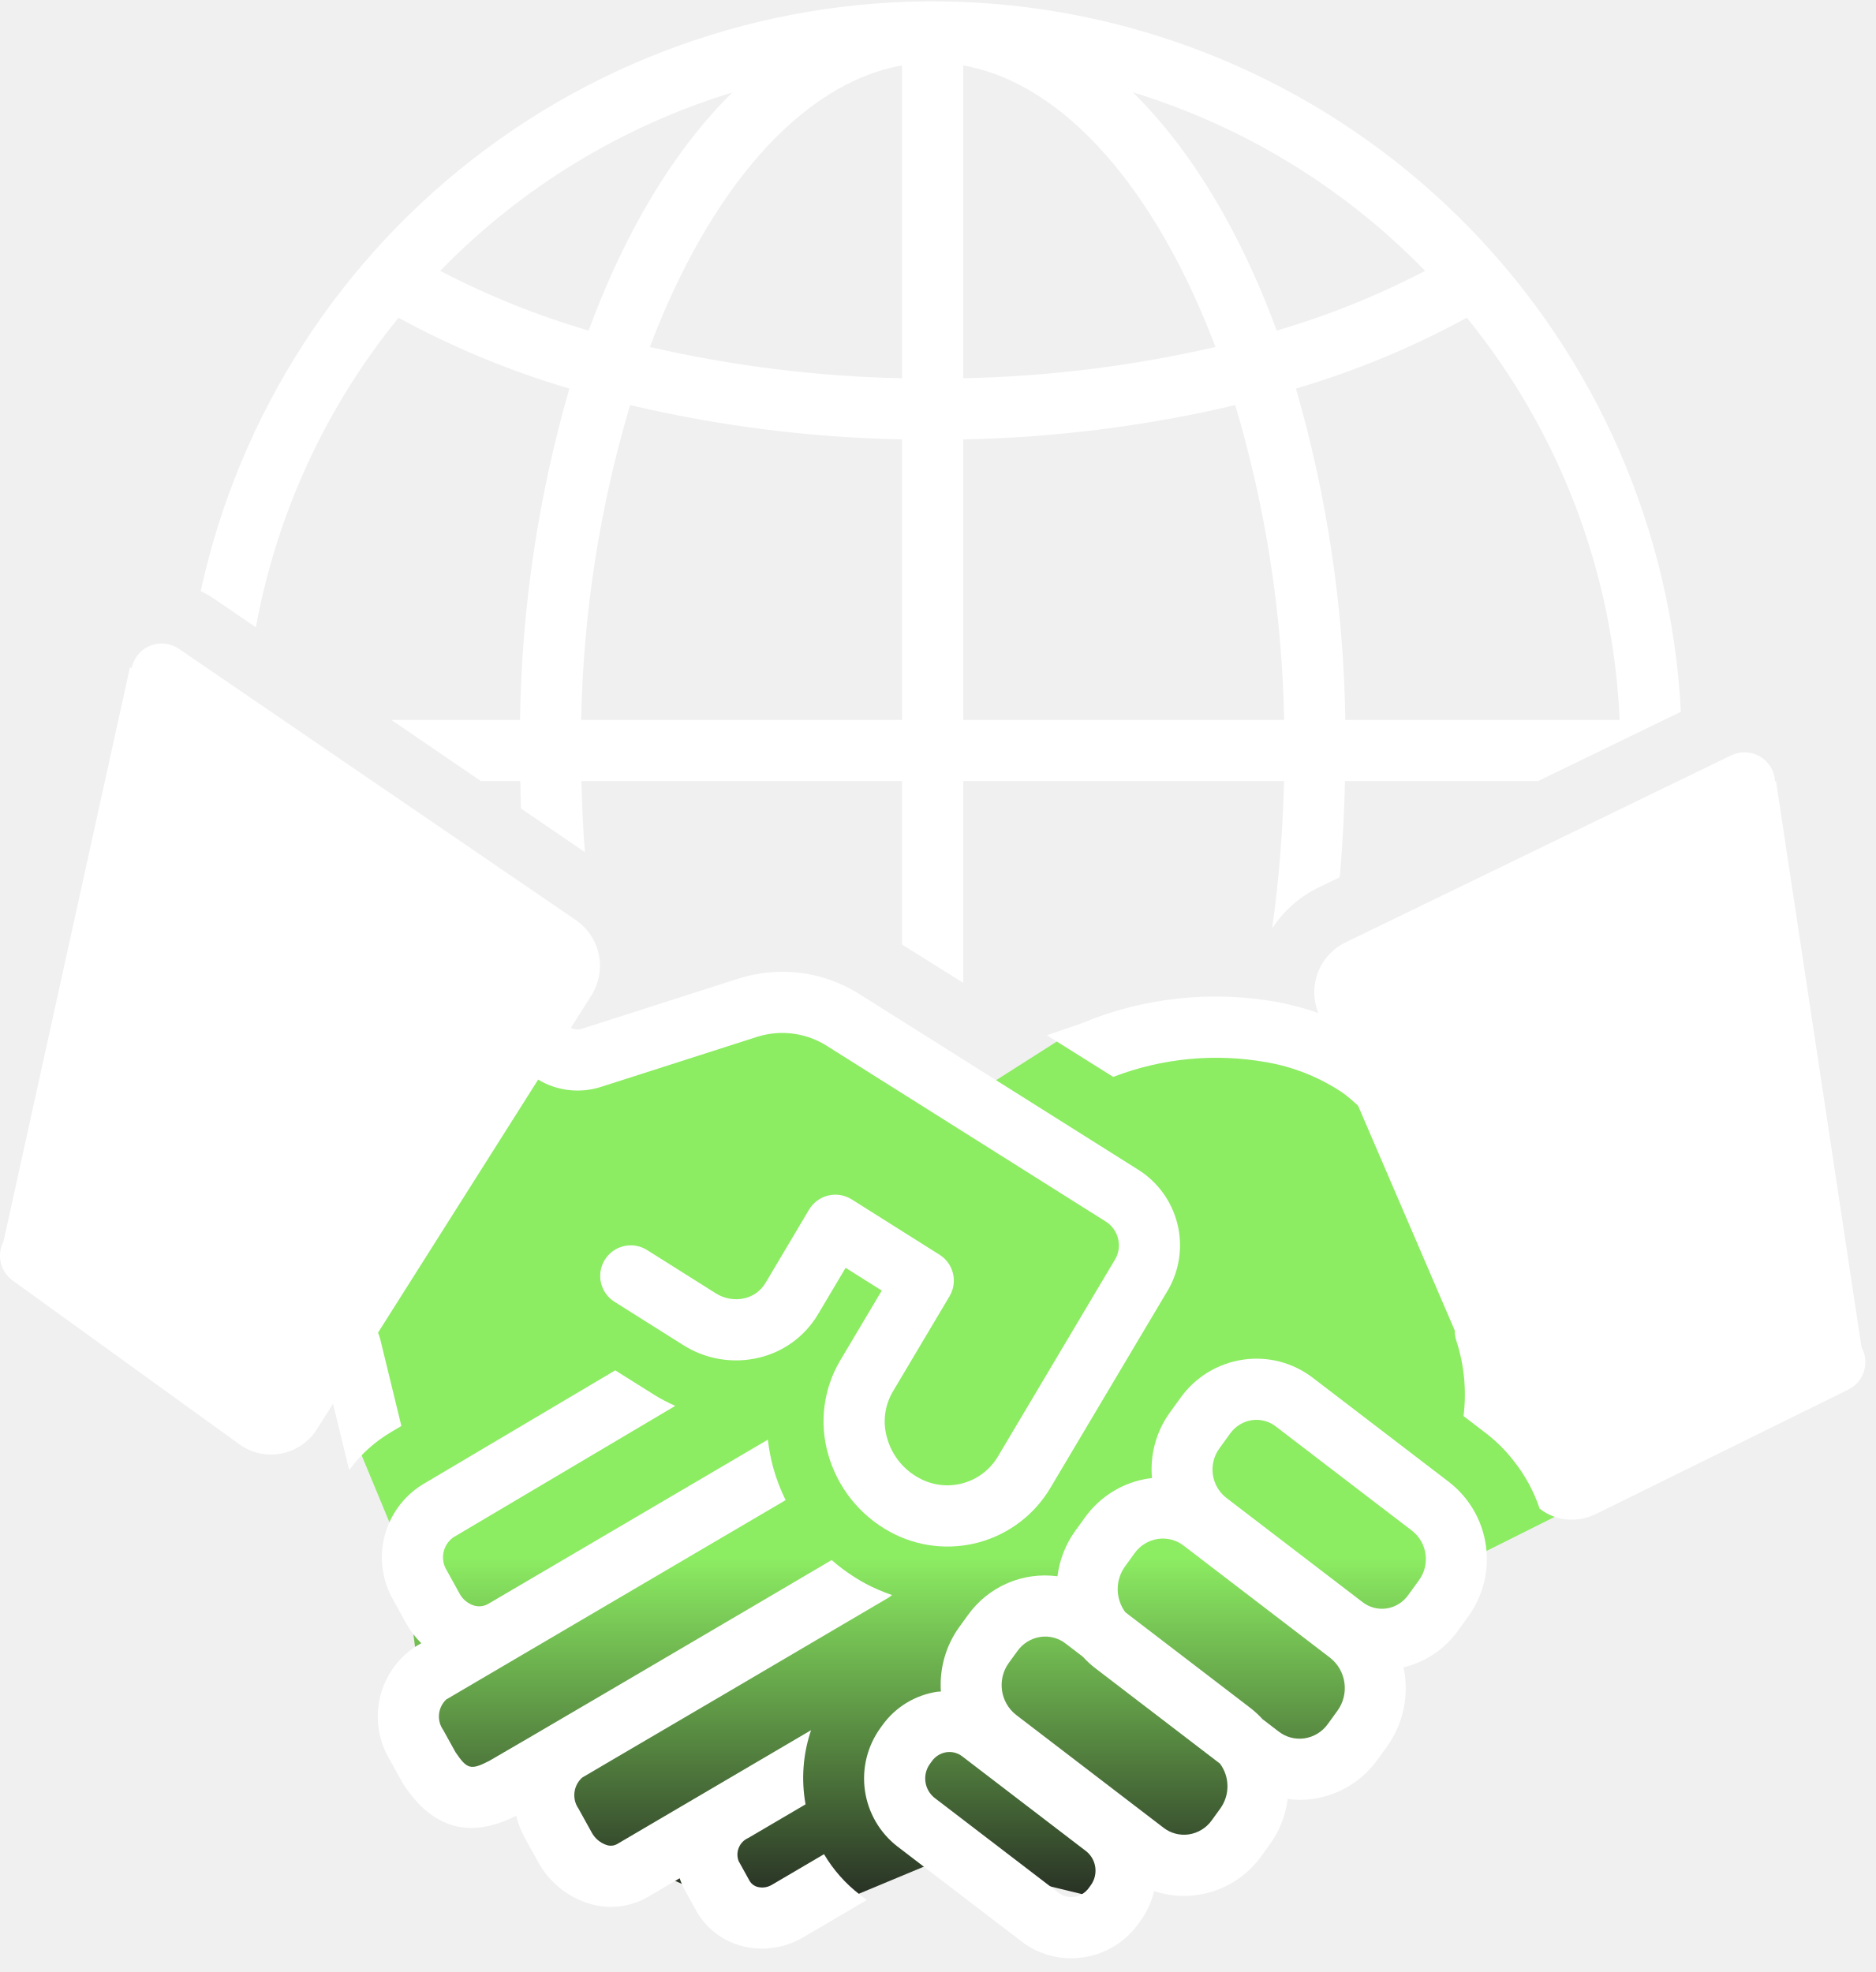
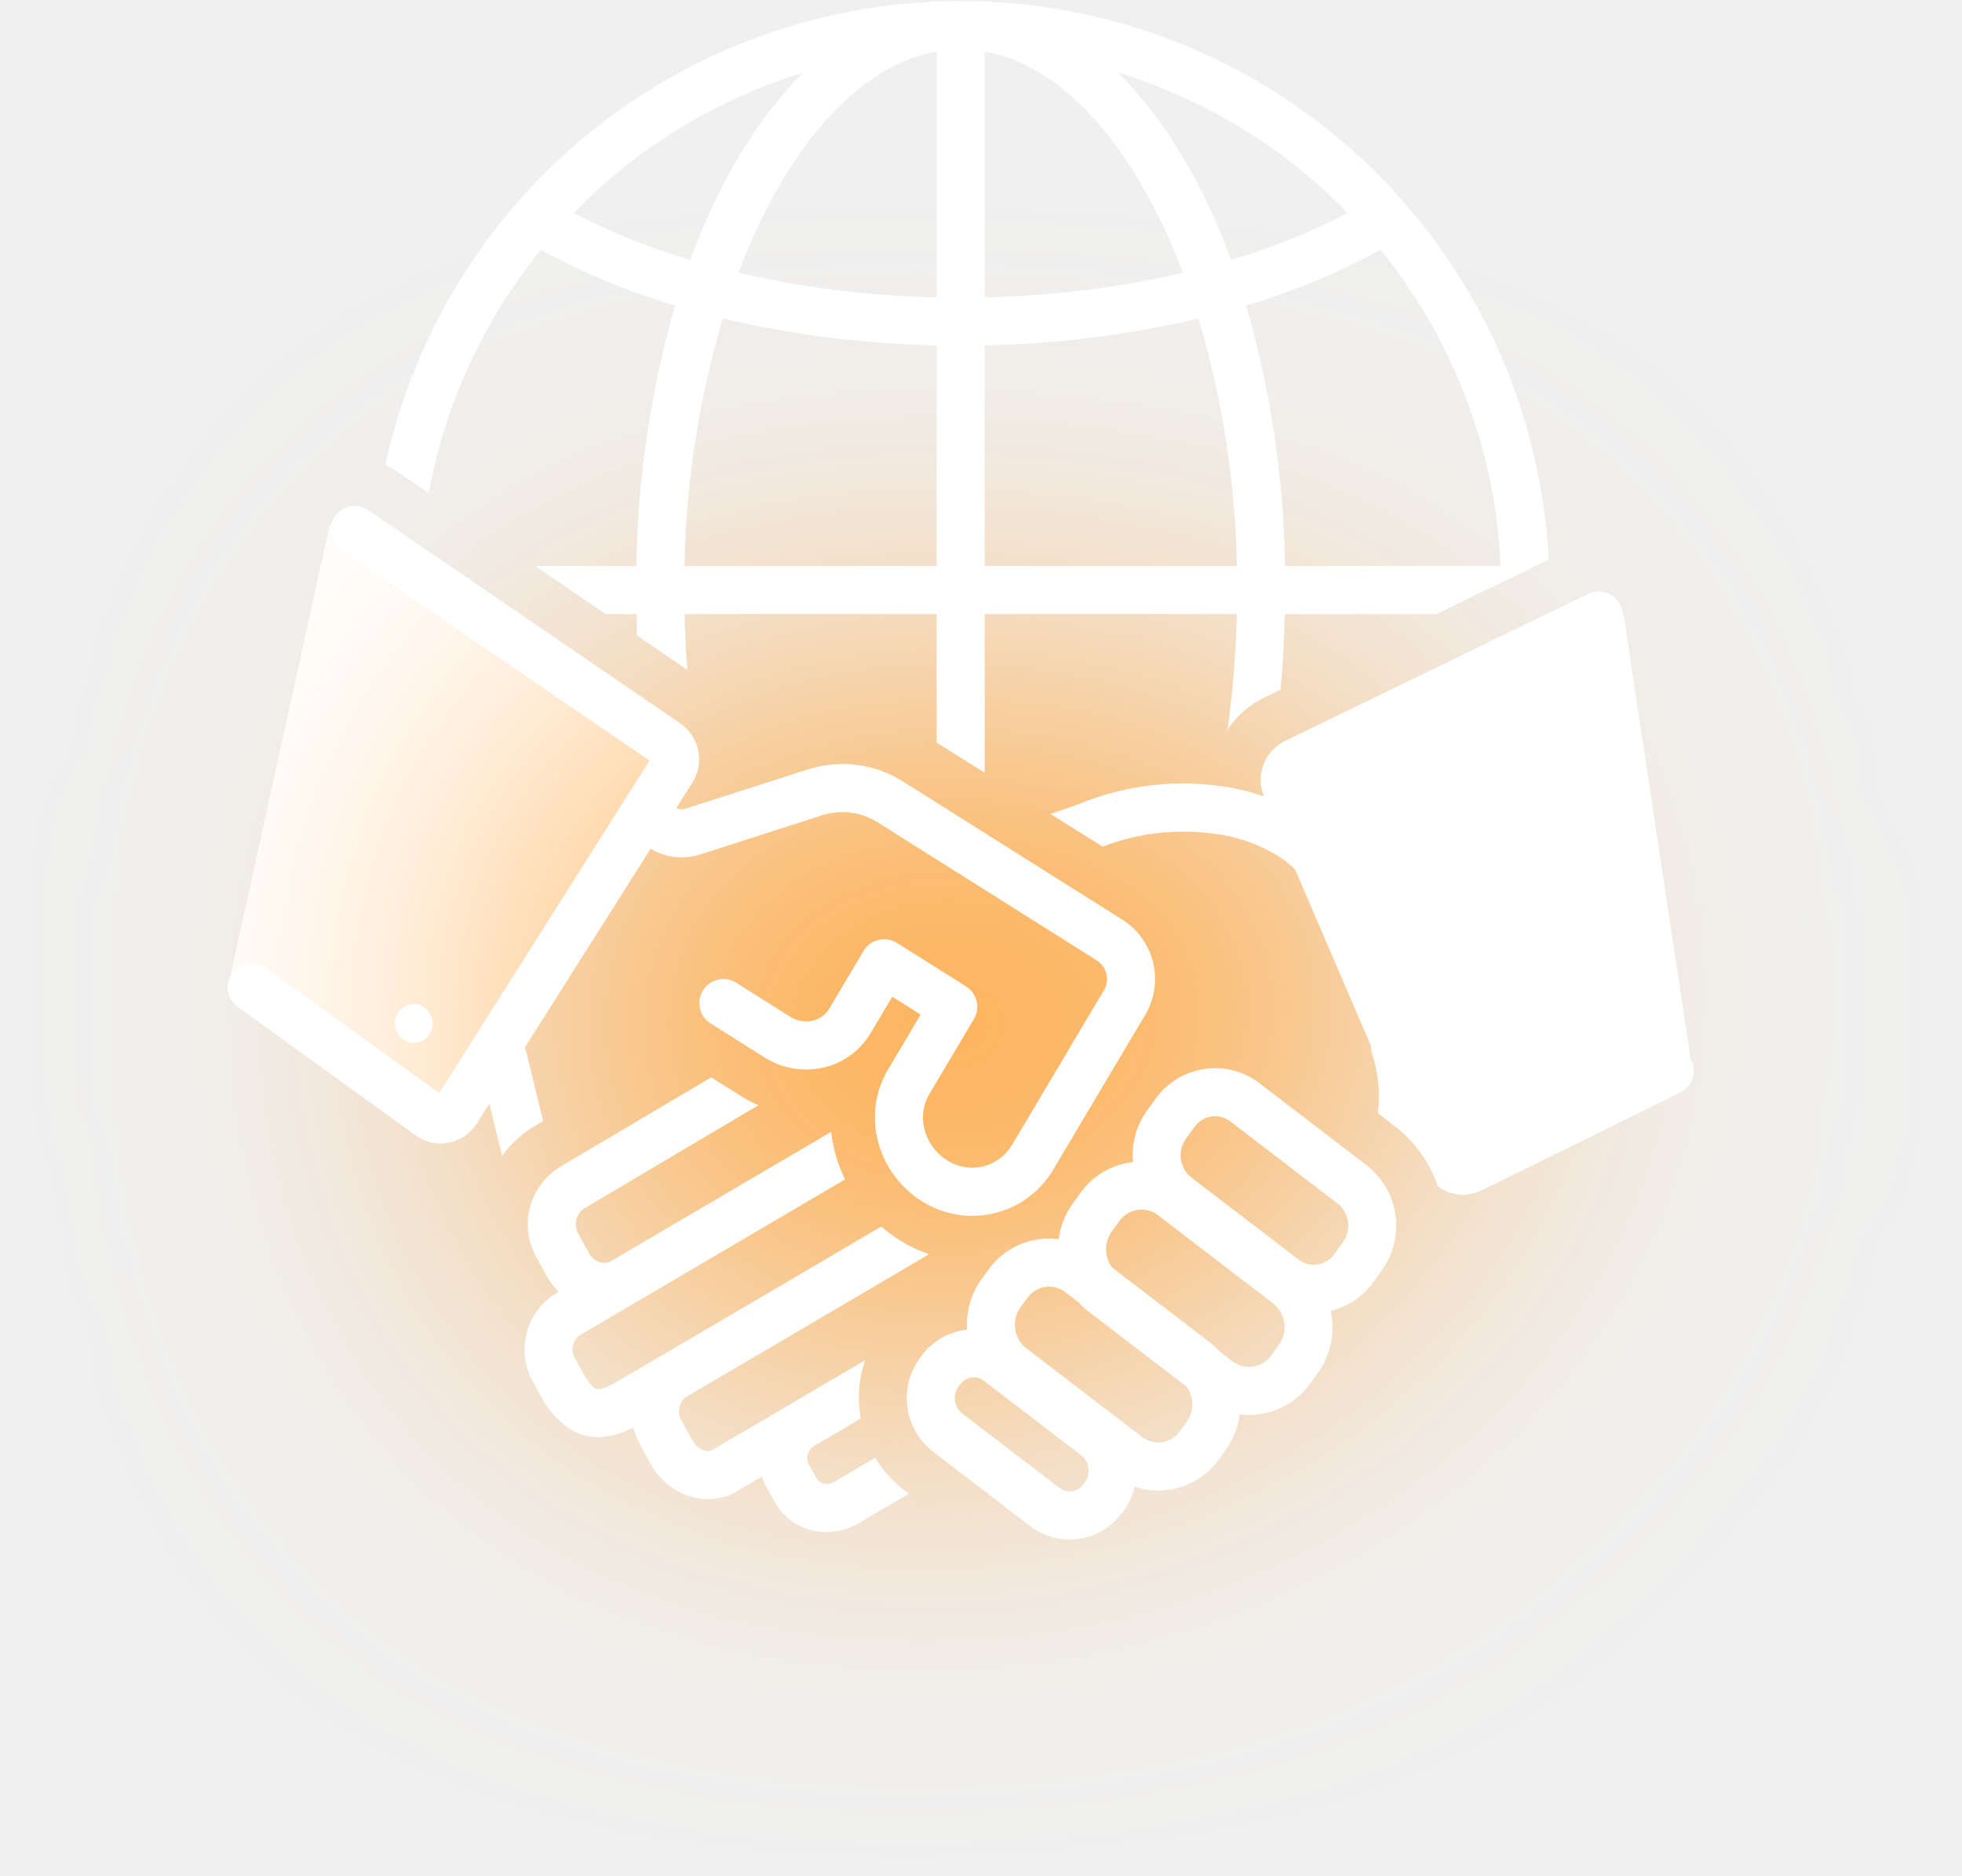
- <svg xmlns="http://www.w3.org/2000/svg" width="136" height="143" viewBox="0 0 136 143" fill="none">
-   <path d="M9.422 48.391L40.045 68.806L19.159 102.392L0 91.184L9.422 48.391Z" fill="white" />
-   <path d="M38.967 75.757L58.127 73.809L70.141 79.654L77.286 75.108L100.017 78.03L115.604 108.555L107.161 112.776L96.12 127.714L80.208 137.78L68.193 134.858L56.503 139.729L42.539 133.559L31.174 127.714L29.226 112.776L23.705 99.462L38.967 75.757Z" fill="url(#paint0_linear_744_1175)" />
-   <path d="M128.771 56.633L96.578 72.337L114.304 106.935L135.053 98.248L128.771 56.633Z" fill="white" />
-   <path d="M0.919 92.857L17.414 104.774C18.291 105.389 19.383 105.615 20.433 105.398C21.487 105.18 22.407 104.544 22.983 103.634L24.147 101.795L25.32 106.604V106.605C26.135 105.485 27.171 104.545 28.365 103.843L29.103 103.405L27.566 97.098C27.525 96.94 27.466 96.788 27.411 96.636L39.019 78.288C40.374 79.104 42.013 79.302 43.523 78.833L54.936 75.174C56.643 74.647 58.497 74.902 59.999 75.872L80.141 88.559C81.061 89.114 81.393 90.29 80.897 91.245L72.36 105.609V105.608C71.799 106.563 70.888 107.261 69.821 107.555C68.753 107.849 67.612 107.716 66.641 107.183C65.497 106.568 64.656 105.509 64.314 104.255C63.99 103.135 64.141 101.931 64.729 100.924L68.848 93.996C69.462 92.962 69.141 91.627 68.123 90.987L61.75 86.972V86.973C61.244 86.654 60.63 86.553 60.049 86.694C59.468 86.833 58.968 87.202 58.662 87.716L55.506 93.03C55.172 93.592 54.625 93.994 53.989 94.143C53.262 94.311 52.498 94.176 51.872 93.768L46.916 90.646C45.88 89.994 44.512 90.306 43.859 91.341C43.206 92.376 43.516 93.745 44.551 94.398L49.508 97.52C51.145 98.569 53.138 98.906 55.028 98.454C56.827 98.028 58.376 96.888 59.318 95.295L61.313 91.937L63.933 93.587L60.918 98.659L60.917 98.66C59.71 100.699 59.392 103.144 60.037 105.426C60.706 107.835 62.321 109.872 64.514 111.074C66.492 112.162 68.816 112.437 70.994 111.839C73.17 111.241 75.029 109.818 76.173 107.872L84.71 93.508L84.711 93.509C85.539 92.054 85.772 90.335 85.36 88.713C84.948 87.09 83.925 85.69 82.502 84.806L62.361 72.12C59.753 70.448 56.538 70.02 53.582 70.951L42.17 74.61C41.911 74.684 41.633 74.657 41.393 74.535L42.868 72.203V72.204C43.429 71.324 43.627 70.26 43.419 69.237C43.212 68.215 42.615 67.312 41.755 66.721L12.97 47.049C11.959 46.36 10.58 46.621 9.891 47.63C9.2 48.641 9.458 50.02 10.467 50.712L38.918 70.154L19.515 100.822L3.515 89.262C3.039 88.918 2.445 88.777 1.864 88.87C1.284 88.964 0.764 89.285 0.42 89.761C-0.297 90.754 -0.073 92.139 0.919 92.856L0.919 92.857Z" fill="white" />
-   <path d="M18.904 94.178C19.029 95.16 18.354 96.054 17.399 96.174C16.444 96.295 15.569 95.597 15.444 94.617C15.321 93.635 15.994 92.741 16.949 92.619C17.904 92.498 18.78 93.196 18.904 94.178Z" fill="white" />
-   <path d="M113.312 98.308C113.046 99.248 113.587 100.228 114.524 100.503C114.977 100.623 115.459 100.558 115.862 100.321C116.266 100.084 116.558 99.696 116.673 99.242C116.94 98.302 116.398 97.322 115.461 97.047C115.008 96.927 114.527 96.992 114.124 97.229C113.72 97.466 113.428 97.855 113.312 98.308Z" fill="white" />
-   <path d="M105.697 118.267L106.475 117.191V117.19C107.543 115.708 107.995 113.869 107.735 112.059C107.476 110.251 106.527 108.612 105.086 107.488L95.198 99.92C93.758 98.807 91.926 98.329 90.125 98.596C88.305 98.862 86.671 99.858 85.6 101.354L84.822 102.43H84.821C83.829 103.807 83.369 105.497 83.526 107.187C83.456 107.195 83.385 107.197 83.315 107.207C81.445 107.479 79.767 108.502 78.667 110.039L77.973 110.996C77.268 111.972 76.82 113.11 76.671 114.305C75.433 114.139 74.175 114.314 73.031 114.811C71.887 115.309 70.9 116.109 70.176 117.125L69.555 117.981C68.577 119.338 68.105 120.994 68.219 122.663C68.138 122.671 68.058 122.662 67.977 122.674H67.978C66.367 122.909 64.922 123.788 63.975 125.11L63.824 125.319C62.882 126.63 62.484 128.254 62.714 129.85C62.944 131.448 63.782 132.894 65.054 133.886L74.044 140.767C75.081 141.568 76.353 142.003 77.662 142.004C77.954 142.004 78.246 141.982 78.535 141.94C80.147 141.705 81.595 140.823 82.543 139.497L82.689 139.294V139.295C83.159 138.645 83.496 137.911 83.683 137.132C84.376 137.364 85.102 137.483 85.833 137.484C86.168 137.484 86.505 137.459 86.838 137.411C88.695 137.14 90.361 136.124 91.454 134.598L92.071 133.743C92.774 132.771 93.219 131.638 93.367 130.448C93.647 130.489 93.929 130.513 94.211 130.517C96.456 130.519 98.564 129.438 99.871 127.612L100.562 126.657C101.756 124.996 102.193 122.908 101.764 120.907C103.35 120.529 104.747 119.592 105.697 118.267L105.697 118.267ZM79.096 136.698L78.95 136.899H78.951C78.702 137.251 78.321 137.487 77.894 137.552C77.484 137.611 77.068 137.5 76.741 137.246L67.751 130.365C67.013 129.767 66.865 128.698 67.415 127.923L67.565 127.715C67.814 127.363 68.196 127.127 68.621 127.062C69.031 127.002 69.447 127.112 69.774 127.367L78.765 134.25C79.504 134.85 79.65 135.922 79.096 136.698ZM88.48 131.143L87.862 131.998C87.47 132.551 86.868 132.921 86.197 133.022C85.546 133.117 84.883 132.943 84.363 132.539L73.672 124.355C72.513 123.442 72.281 121.777 73.147 120.582L73.769 119.726C74.162 119.172 74.763 118.802 75.434 118.701C76.085 118.605 76.747 118.779 77.267 119.184L78.51 120.135C78.783 120.436 79.082 120.712 79.404 120.961L88.459 127.892C89.171 128.855 89.18 130.17 88.48 131.143ZM96.972 124.056L96.28 125.012C95.88 125.576 95.268 125.953 94.583 126.056C93.918 126.153 93.243 125.976 92.712 125.563L91.543 124.668L91.544 124.669C91.272 124.37 90.974 124.095 90.654 123.848L81.592 116.911C80.865 115.929 80.854 114.59 81.566 113.597L82.259 112.64C82.66 112.075 83.273 111.698 83.958 111.595C84.622 111.498 85.297 111.676 85.827 112.087L96.44 120.211C97.621 121.141 97.856 122.839 96.972 124.056ZM102.885 114.589L102.106 115.666C101.734 116.19 101.165 116.542 100.529 116.638C99.913 116.727 99.287 116.562 98.795 116.18L88.908 108.612C87.808 107.745 87.59 106.165 88.413 105.032L89.193 103.955V103.954C89.564 103.43 90.134 103.079 90.77 102.983C91.385 102.894 92.012 103.059 92.503 103.441L102.39 111.009H102.391C103.49 111.876 103.709 113.457 102.885 114.589Z" fill="white" />
-   <path d="M18.554 45.491C20.056 37.257 23.614 29.534 28.896 23.041C32.831 25.189 36.983 26.91 41.284 28.176C39.027 35.99 37.823 44.071 37.704 52.203H28.375L34.864 56.638H37.727C37.745 57.3 37.745 57.965 37.774 58.626L42.407 61.792C42.274 60.086 42.2 58.365 42.156 56.638H65.407V68.493L69.841 71.273V56.638H93.101C93.019 60.209 92.733 63.772 92.245 67.312C93.09 66.023 94.271 64.991 95.662 64.328L97.137 63.613C97.35 61.314 97.465 58.983 97.521 56.639L111.517 56.638L120.414 52.322L121.874 51.615H121.873C121.194 38.474 115.768 26.027 106.602 16.583C97.438 7.141 85.156 1.346 72.042 0.277C58.925 -0.792 45.868 2.937 35.294 10.77C24.721 18.603 17.351 30.009 14.553 42.865C14.872 43.014 15.18 43.187 15.473 43.384L18.554 45.491ZM42.138 52.203C42.287 44.469 43.48 36.789 45.686 29.374C52.153 30.898 58.763 31.733 65.407 31.862V52.203L42.138 52.203ZM88.129 25.161C82.127 26.543 75.998 27.303 69.841 27.43V4.744C77.246 6.059 83.857 13.87 88.129 25.161ZM65.406 4.744V27.43C59.248 27.303 53.119 26.543 47.117 25.161C51.389 13.87 58 6.059 65.406 4.744ZM69.841 31.862C76.484 31.733 83.095 30.898 89.562 29.374C91.768 36.789 92.961 44.469 93.109 52.203H69.841V31.862ZM97.544 52.203C97.425 44.071 96.222 35.99 93.964 28.176C98.265 26.91 102.418 25.188 106.354 23.04C113.084 31.318 116.97 41.544 117.434 52.203H97.544ZM103.329 19.642H103.33C99.892 21.431 96.289 22.883 92.57 23.974C89.926 16.776 86.353 10.845 82.136 6.692C90.179 9.155 97.469 13.609 103.329 19.642ZM53.101 6.703C48.889 10.854 45.319 16.782 42.678 23.974C38.959 22.883 35.355 21.432 31.917 19.642C37.776 13.614 45.062 9.163 53.101 6.703Z" fill="white" />
-   <path d="M28.258 127.601L29.191 129.29C29.222 129.345 29.254 129.398 29.288 129.45C31.414 132.627 34.076 133.354 37.426 131.674C37.567 132.243 37.783 132.791 38.067 133.303L39.001 134.993C39.812 136.492 41.19 137.601 42.826 138.074C44.229 138.472 45.732 138.282 46.99 137.547L49.279 136.203C49.381 136.509 49.511 136.805 49.668 137.087L50.46 138.52H50.459C51.162 139.797 52.356 140.731 53.765 141.109C54.247 141.241 54.745 141.307 55.245 141.306C56.295 141.304 57.325 141.023 58.23 140.49L62.848 137.778L62.361 137.405H62.36C61.309 136.598 60.422 135.598 59.747 134.457L55.985 136.667C55.672 136.862 55.293 136.921 54.936 136.833C54.683 136.768 54.468 136.602 54.34 136.375L53.548 134.943H53.549C53.307 134.284 53.621 133.553 54.265 133.275L58.407 130.842C58.083 129.044 58.22 127.193 58.808 125.464L44.745 133.723H44.746C44.518 133.851 44.248 133.877 43.999 133.798C43.516 133.642 43.114 133.3 42.883 132.849L41.947 131.158V131.157C41.453 130.447 41.566 129.48 42.211 128.902L44.621 127.485C49.645 124.543 56.172 120.71 60.303 118.275L64.369 115.886V115.887C64.478 115.821 64.581 115.747 64.677 115.664C64.001 115.434 63.346 115.15 62.716 114.814C61.852 114.34 61.042 113.775 60.301 113.126C59.283 113.727 57.853 114.57 56.164 115.563L44.734 122.277C39.872 125.128 35.789 127.518 35.454 127.702C34.139 128.37 33.869 128.309 33.027 127.062L32.139 125.457V125.456C31.647 124.766 31.74 123.818 32.357 123.236L56.963 108.782C56.595 108.037 56.296 107.26 56.071 106.459C55.887 105.783 55.755 105.093 55.675 104.396L35.394 116.309C35.088 116.485 34.725 116.53 34.385 116.433C33.928 116.294 33.545 115.979 33.321 115.557L32.386 113.866C31.895 113.069 32.105 112.028 32.866 111.483L48.962 101.946L48.961 101.947C48.439 101.718 47.933 101.453 47.448 101.153L44.608 99.371L30.613 107.663V107.664C29.251 108.513 28.271 109.857 27.878 111.413C27.485 112.969 27.711 114.618 28.506 116.012L29.441 117.703C29.737 118.238 30.109 118.728 30.545 119.158L30.112 119.412H30.111C28.807 120.275 27.885 121.609 27.541 123.135C27.195 124.66 27.451 126.261 28.258 127.601L28.258 127.601Z" fill="white" />
-   <path d="M95.59 73.459C94.635 73.127 93.657 72.865 92.663 72.673C87.843 71.793 82.87 72.335 78.352 74.233L75.902 75.073L80.717 78.092C84.254 76.731 88.096 76.362 91.828 77.028C93.807 77.37 95.692 78.127 97.359 79.249C97.752 79.536 98.124 79.851 98.473 80.19L105.479 96.481C105.474 96.714 105.507 96.948 105.575 97.171C106.163 98.947 106.347 100.832 106.115 102.688L107.784 103.965H107.783C108.522 104.539 109.186 105.203 109.758 105.943C110.58 106.979 111.214 108.149 111.634 109.401C112.297 109.924 113.119 110.205 113.962 110.199C114.56 110.197 115.149 110.06 115.687 109.801L134.015 100.767V100.766C135.113 100.224 135.564 98.895 135.022 97.796C134.481 96.698 133.152 96.247 132.053 96.789L114.219 105.58L99.845 72.157L127.452 58.768C127.982 58.513 128.389 58.056 128.583 57.5C128.776 56.944 128.74 56.334 128.483 55.804C128.226 55.274 127.769 54.868 127.212 54.676C126.655 54.484 126.046 54.521 125.516 54.779L97.574 68.331C96.653 68.772 95.934 69.548 95.565 70.501C95.197 71.454 95.206 72.513 95.59 73.46L95.59 73.459Z" fill="white" />
+ <svg xmlns="http://www.w3.org/2000/svg" width="181" height="173" viewBox="0 0 181 173" fill="none">
+   <path d="M30.422 48.389L61.045 68.804L40.159 102.39L21 91.182L30.422 48.389Z" fill="white" />
+   <g filter="url(#filter0_f_1_4553)">
+     <path d="M59.968 64.758L79.127 62.81L91.142 68.655L98.286 64.109L121.017 67.031L136.604 97.556L128.161 101.777L117.12 116.715L101.209 126.782L89.194 123.859L77.503 128.73L63.54 122.56L52.174 116.715L50.226 101.777L44.706 88.463L59.968 64.758Z" fill="#FFAC4B" />
+   </g>
+   <path d="M149.772 56.633L117.579 72.337L135.305 106.935L156.054 98.249L149.772 56.633Z" fill="white" />
+   <path d="M21.919 92.855L38.414 104.773C39.291 105.388 40.383 105.613 41.432 105.396C42.487 105.179 43.407 104.542 43.983 103.633L45.147 101.793L46.32 106.603V106.604C47.135 105.483 48.171 104.544 49.365 103.841L50.103 103.404L48.566 97.097C48.525 96.938 48.466 96.787 48.411 96.634L60.019 78.287C61.374 79.103 63.013 79.301 64.523 78.832L75.936 75.173C77.643 74.645 79.497 74.901 80.999 75.871L101.141 88.557C102.061 89.112 102.393 90.288 101.897 91.244L93.36 105.607V105.606C92.799 106.561 91.888 107.26 90.821 107.554C89.753 107.848 88.612 107.715 87.641 107.182C86.497 106.566 85.656 105.508 85.314 104.254C84.99 103.133 85.141 101.93 85.729 100.923L89.848 93.994C90.462 92.961 90.141 91.626 89.123 90.985L82.75 86.97V86.971C82.244 86.653 81.63 86.552 81.049 86.692C80.468 86.832 79.968 87.201 79.662 87.715L76.506 93.028C76.172 93.59 75.625 93.992 74.989 94.142C74.262 94.31 73.498 94.174 72.872 93.767L67.916 90.645C66.88 89.993 65.512 90.304 64.859 91.34C64.206 92.375 64.516 93.744 65.552 94.397L70.508 97.519C72.144 98.567 74.138 98.905 76.028 98.452C77.827 98.027 79.376 96.886 80.317 95.294L82.313 91.935L84.933 93.585L81.918 98.657L81.917 98.658C80.71 100.697 80.392 103.143 81.037 105.425C81.706 107.834 83.321 109.871 85.514 111.073C87.492 112.16 89.816 112.436 91.994 111.838C94.17 111.24 96.029 109.816 97.173 107.871L105.71 93.507L105.711 93.508C106.539 92.053 106.772 90.334 106.36 88.711C105.948 87.089 104.925 85.688 103.502 84.805L83.362 72.119C80.753 70.447 77.537 70.019 74.582 70.95L63.17 74.609C62.911 74.683 62.633 74.656 62.393 74.533L63.868 72.201V72.202C64.429 71.322 64.627 70.258 64.419 69.236C64.212 68.213 63.615 67.311 62.755 66.72L33.97 47.048C32.959 46.359 31.58 46.619 30.891 47.629C30.2 48.639 30.458 50.018 31.467 50.71L59.918 70.152L40.515 100.821L24.515 89.261C24.039 88.916 23.445 88.776 22.864 88.869C22.284 88.963 21.764 89.283 21.42 89.76C20.703 90.752 20.927 92.138 21.919 92.855L21.919 92.855Z" fill="white" />
+   <path d="M39.903 94.18C40.028 95.162 39.354 96.055 38.399 96.176C37.444 96.297 36.569 95.599 36.444 94.618C36.32 93.636 36.993 92.742 37.948 92.621C38.904 92.5 39.78 93.198 39.903 94.18Z" fill="white" />
+   <path d="M134.311 98.308C134.045 99.249 134.587 100.229 135.524 100.504C135.976 100.624 136.458 100.558 136.861 100.322C137.265 100.084 137.557 99.696 137.673 99.243C137.939 98.303 137.398 97.323 136.46 97.047C136.008 96.928 135.527 96.993 135.123 97.23C134.719 97.466 134.427 97.855 134.311 98.308Z" fill="white" />
+   <path d="M126.697 118.266L127.475 117.19V117.189C128.543 115.706 128.994 113.867 128.735 112.058C128.476 110.249 127.526 108.611 126.085 107.487L116.198 99.918C114.757 98.806 112.925 98.328 111.125 98.594C109.304 98.86 107.67 99.856 106.599 101.353L105.821 102.429H105.82C104.828 103.806 104.368 105.495 104.526 107.186C104.455 107.194 104.385 107.196 104.315 107.205C102.445 107.478 100.766 108.5 99.666 110.037L98.973 110.995C98.268 111.971 97.82 113.109 97.67 114.304C96.433 114.137 95.175 114.313 94.031 114.809C92.886 115.307 91.899 116.107 91.176 117.124L90.554 117.98C89.576 119.337 89.104 120.993 89.219 122.662C89.138 122.67 89.058 122.661 88.976 122.673H88.977C87.367 122.907 85.922 123.786 84.975 125.109L84.823 125.318C83.882 126.628 83.484 128.252 83.713 129.849C83.943 131.447 84.781 132.893 86.053 133.885L95.044 140.766C96.08 141.567 97.352 142.001 98.662 142.002C98.954 142.002 99.246 141.98 99.535 141.939C101.147 141.703 102.594 140.821 103.542 139.496L103.689 139.293V139.294C104.158 138.644 104.495 137.909 104.683 137.13C105.375 137.363 106.101 137.482 106.832 137.482C107.168 137.482 107.505 137.458 107.837 137.409C109.694 137.139 111.361 136.122 112.454 134.596L113.07 133.742C113.773 132.77 114.219 131.636 114.366 130.447C114.646 130.487 114.928 130.511 115.21 130.516C117.455 130.518 119.564 129.436 120.87 127.611L121.561 126.656C122.756 124.995 123.192 122.906 122.764 120.906C124.349 120.528 125.746 119.59 126.696 118.266L126.697 118.266ZM100.095 136.696L99.95 136.897H99.951C99.701 137.249 99.32 137.485 98.894 137.55C98.484 137.61 98.067 137.499 97.741 137.245L88.751 130.363C88.013 129.765 87.865 128.696 88.414 127.921L88.565 127.714C88.813 127.361 89.195 127.126 89.621 127.06C90.031 127.001 90.447 127.111 90.773 127.365L99.765 134.248C100.504 134.848 100.65 135.92 100.095 136.696ZM109.48 131.141L108.861 131.996C108.469 132.55 107.867 132.92 107.196 133.021C106.545 133.116 105.883 132.942 105.362 132.538L94.671 124.354C93.512 123.44 93.281 121.775 94.147 120.581L94.768 119.725C95.161 119.17 95.762 118.8 96.433 118.699C97.084 118.603 97.747 118.777 98.266 119.182L99.51 120.133C99.783 120.434 100.082 120.71 100.403 120.96L109.458 127.891C110.171 128.854 110.18 130.168 109.48 131.141ZM117.972 124.054L117.28 125.01C116.88 125.574 116.267 125.952 115.582 126.054C114.918 126.151 114.242 125.974 113.711 125.562L112.542 124.667L112.543 124.668C112.271 124.369 111.973 124.094 111.654 123.846L102.592 116.91C101.864 115.928 101.853 114.588 102.565 113.596L103.259 112.638C103.66 112.073 104.272 111.696 104.957 111.593C105.622 111.496 106.297 111.674 106.826 112.085L117.439 120.209C118.621 121.14 118.856 122.838 117.972 124.054ZM123.885 114.587L123.106 115.664C122.734 116.189 122.165 116.54 121.528 116.636C120.912 116.725 120.287 116.56 119.795 116.178L109.907 108.611C108.808 107.744 108.589 106.163 109.413 105.031L110.193 103.954V103.953C110.564 103.428 111.134 103.078 111.769 102.982C112.385 102.893 113.012 103.057 113.502 103.439L123.39 111.007H123.391C124.49 111.874 124.708 113.455 123.885 114.587Z" fill="white" />
+   <path d="M39.554 45.491C41.057 37.257 44.614 29.534 49.897 23.041C53.831 25.189 57.984 26.91 62.285 28.176C60.028 35.99 58.823 44.071 58.704 52.203H49.375L55.865 56.638H58.727C58.745 57.3 58.746 57.965 58.775 58.626L63.407 61.791C63.274 60.086 63.2 58.365 63.157 56.637H86.408V68.493L90.842 71.273V56.637H114.102C114.02 60.209 113.734 63.772 113.246 67.312C114.09 66.023 115.272 64.99 116.662 64.328L118.137 63.613C118.35 61.313 118.465 58.983 118.521 56.639L132.517 56.638L141.415 52.322L142.875 51.614H142.874C142.195 38.474 136.769 26.026 127.603 16.582C118.438 7.14 106.156 1.346 93.042 0.277C79.926 -0.792 66.869 2.937 56.295 10.77C45.721 18.603 38.352 30.008 35.553 42.865C35.873 43.014 36.181 43.187 36.474 43.384L39.554 45.491ZM63.139 52.203C63.287 44.469 64.48 36.789 66.686 29.374C73.153 30.898 79.764 31.733 86.408 31.862V52.203L63.139 52.203ZM109.13 25.161C103.128 26.543 96.999 27.303 90.841 27.43V4.744C98.247 6.059 104.858 13.87 109.13 25.161ZM86.406 4.744V27.429C80.249 27.303 74.12 26.543 68.118 25.161C72.389 13.87 79.001 6.059 86.406 4.744ZM90.841 31.862C97.485 31.732 104.096 30.898 110.562 29.374C112.768 36.788 113.961 44.468 114.11 52.203H90.841V31.862ZM118.545 52.203C118.426 44.07 117.222 35.99 114.964 28.176C119.265 26.91 123.418 25.188 127.354 23.04C134.085 31.317 137.971 41.543 138.434 52.203H118.545ZM124.329 19.642H124.33C120.893 21.431 117.29 22.882 113.571 23.974C110.927 16.776 107.354 10.844 103.137 6.692C111.179 9.155 118.469 13.609 124.329 19.642ZM74.101 6.703C69.889 10.854 66.319 16.782 63.678 23.974C59.959 22.882 56.356 21.431 52.918 19.642C58.777 13.614 66.063 9.163 74.101 6.703Z" fill="white" />
+   <path d="M49.257 127.601L50.191 129.289C50.221 129.345 50.253 129.397 50.288 129.45C52.414 132.627 55.076 133.354 58.426 131.674C58.567 132.243 58.782 132.79 59.066 133.303L60.001 134.993C60.812 136.491 62.189 137.601 63.826 138.074C65.228 138.472 66.732 138.282 67.99 137.547L70.278 136.203C70.38 136.509 70.511 136.805 70.667 137.087L71.459 138.52H71.458C72.162 139.796 73.356 140.731 74.764 141.109C75.246 141.241 75.744 141.307 76.244 141.306C77.294 141.304 78.325 141.023 79.229 140.49L83.848 137.778L83.361 137.405H83.36C82.309 136.598 81.422 135.598 80.747 134.457L76.984 136.667C76.672 136.862 76.293 136.921 75.935 136.833C75.683 136.768 75.467 136.602 75.339 136.375L74.547 134.942H74.549C74.307 134.284 74.621 133.553 75.264 133.275L79.407 130.842C79.082 129.044 79.22 127.193 79.808 125.464L65.744 133.723H65.745C65.517 133.851 65.247 133.877 64.999 133.798C64.516 133.642 64.114 133.3 63.882 132.849L62.947 131.158V131.157C62.453 130.447 62.566 129.48 63.21 128.901L65.62 127.485C70.645 124.543 77.172 120.71 81.302 118.275L85.368 115.886V115.887C85.477 115.821 85.58 115.747 85.676 115.663C85 115.434 84.345 115.15 83.716 114.814C82.851 114.34 82.042 113.775 81.3 113.126C80.283 113.726 78.853 114.57 77.164 115.563L65.734 122.276C60.871 125.128 56.788 127.518 56.454 127.702C55.139 128.37 54.868 128.308 54.027 127.062L53.139 125.457V125.456C52.646 124.766 52.739 123.818 53.357 123.236L77.963 108.782C77.594 108.037 77.296 107.26 77.071 106.459C76.887 105.783 76.754 105.093 76.675 104.396L56.394 116.309C56.088 116.485 55.724 116.53 55.385 116.433C54.928 116.294 54.544 115.979 54.321 115.557L53.385 113.866C52.894 113.069 53.104 112.028 53.865 111.483L69.962 101.945L69.961 101.946C69.438 101.718 68.932 101.453 68.447 101.153L65.608 99.371L51.613 107.663V107.664C50.251 108.513 49.271 109.857 48.878 111.413C48.485 112.969 48.71 114.617 49.505 116.012L50.441 117.703C50.737 118.238 51.109 118.728 51.544 119.158L51.112 119.412H51.111C49.806 120.275 48.885 121.608 48.54 123.135C48.195 124.66 48.451 126.26 49.258 127.601L49.257 127.601Z" fill="white" />
+   <path d="M116.589 73.457C115.634 73.125 114.656 72.863 113.662 72.672C108.842 71.791 103.869 72.333 99.351 74.232L96.901 75.071L101.716 78.09C105.253 76.729 109.095 76.361 112.827 77.026C114.806 77.368 116.691 78.126 118.358 79.247C118.751 79.534 119.123 79.849 119.472 80.188L126.478 96.479C126.473 96.712 126.506 96.946 126.574 97.17C127.162 98.945 127.346 100.83 127.114 102.686L128.783 103.963H128.782C129.521 104.537 130.185 105.201 130.757 105.942C131.579 106.977 132.213 108.147 132.633 109.399C133.296 109.922 134.118 110.203 134.961 110.197C135.559 110.195 136.148 110.058 136.686 109.799L155.014 100.765V100.764C156.113 100.223 156.563 98.893 156.021 97.794C155.48 96.696 154.151 96.246 153.052 96.787L135.218 105.578L120.844 72.156L148.451 58.766C148.981 58.511 149.388 58.055 149.582 57.498C149.775 56.942 149.739 56.332 149.482 55.802C149.225 55.272 148.768 54.866 148.211 54.674C147.654 54.482 147.045 54.519 146.515 54.777L118.573 68.329C117.652 68.77 116.933 69.546 116.564 70.499C116.196 71.453 116.205 72.511 116.589 73.458L116.589 73.457Z" fill="white" />
  <defs>
-     <linearGradient id="paint0_linear_744_1175" x1="67.477" y1="113.014" x2="67.477" y2="139.729" gradientUnits="userSpaceOnUse">
-       <stop stop-color="#8CEC62" />
-       <stop offset="1" stop-color="#1F201F" />
-     </linearGradient>
+     <filter id="filter0_f_1_4553" x="0.706" y="18.81" width="179.898" height="153.92" filterUnits="userSpaceOnUse" color-interpolation-filters="sRGB">
+       <feFlood flood-opacity="0" result="BackgroundImageFix" />
+       <feBlend mode="normal" in="SourceGraphic" in2="BackgroundImageFix" result="shape" />
+       <feGaussianBlur stdDeviation="22" result="effect1_foregroundBlur_1_4553" />
+     </filter>
  </defs>
</svg>
